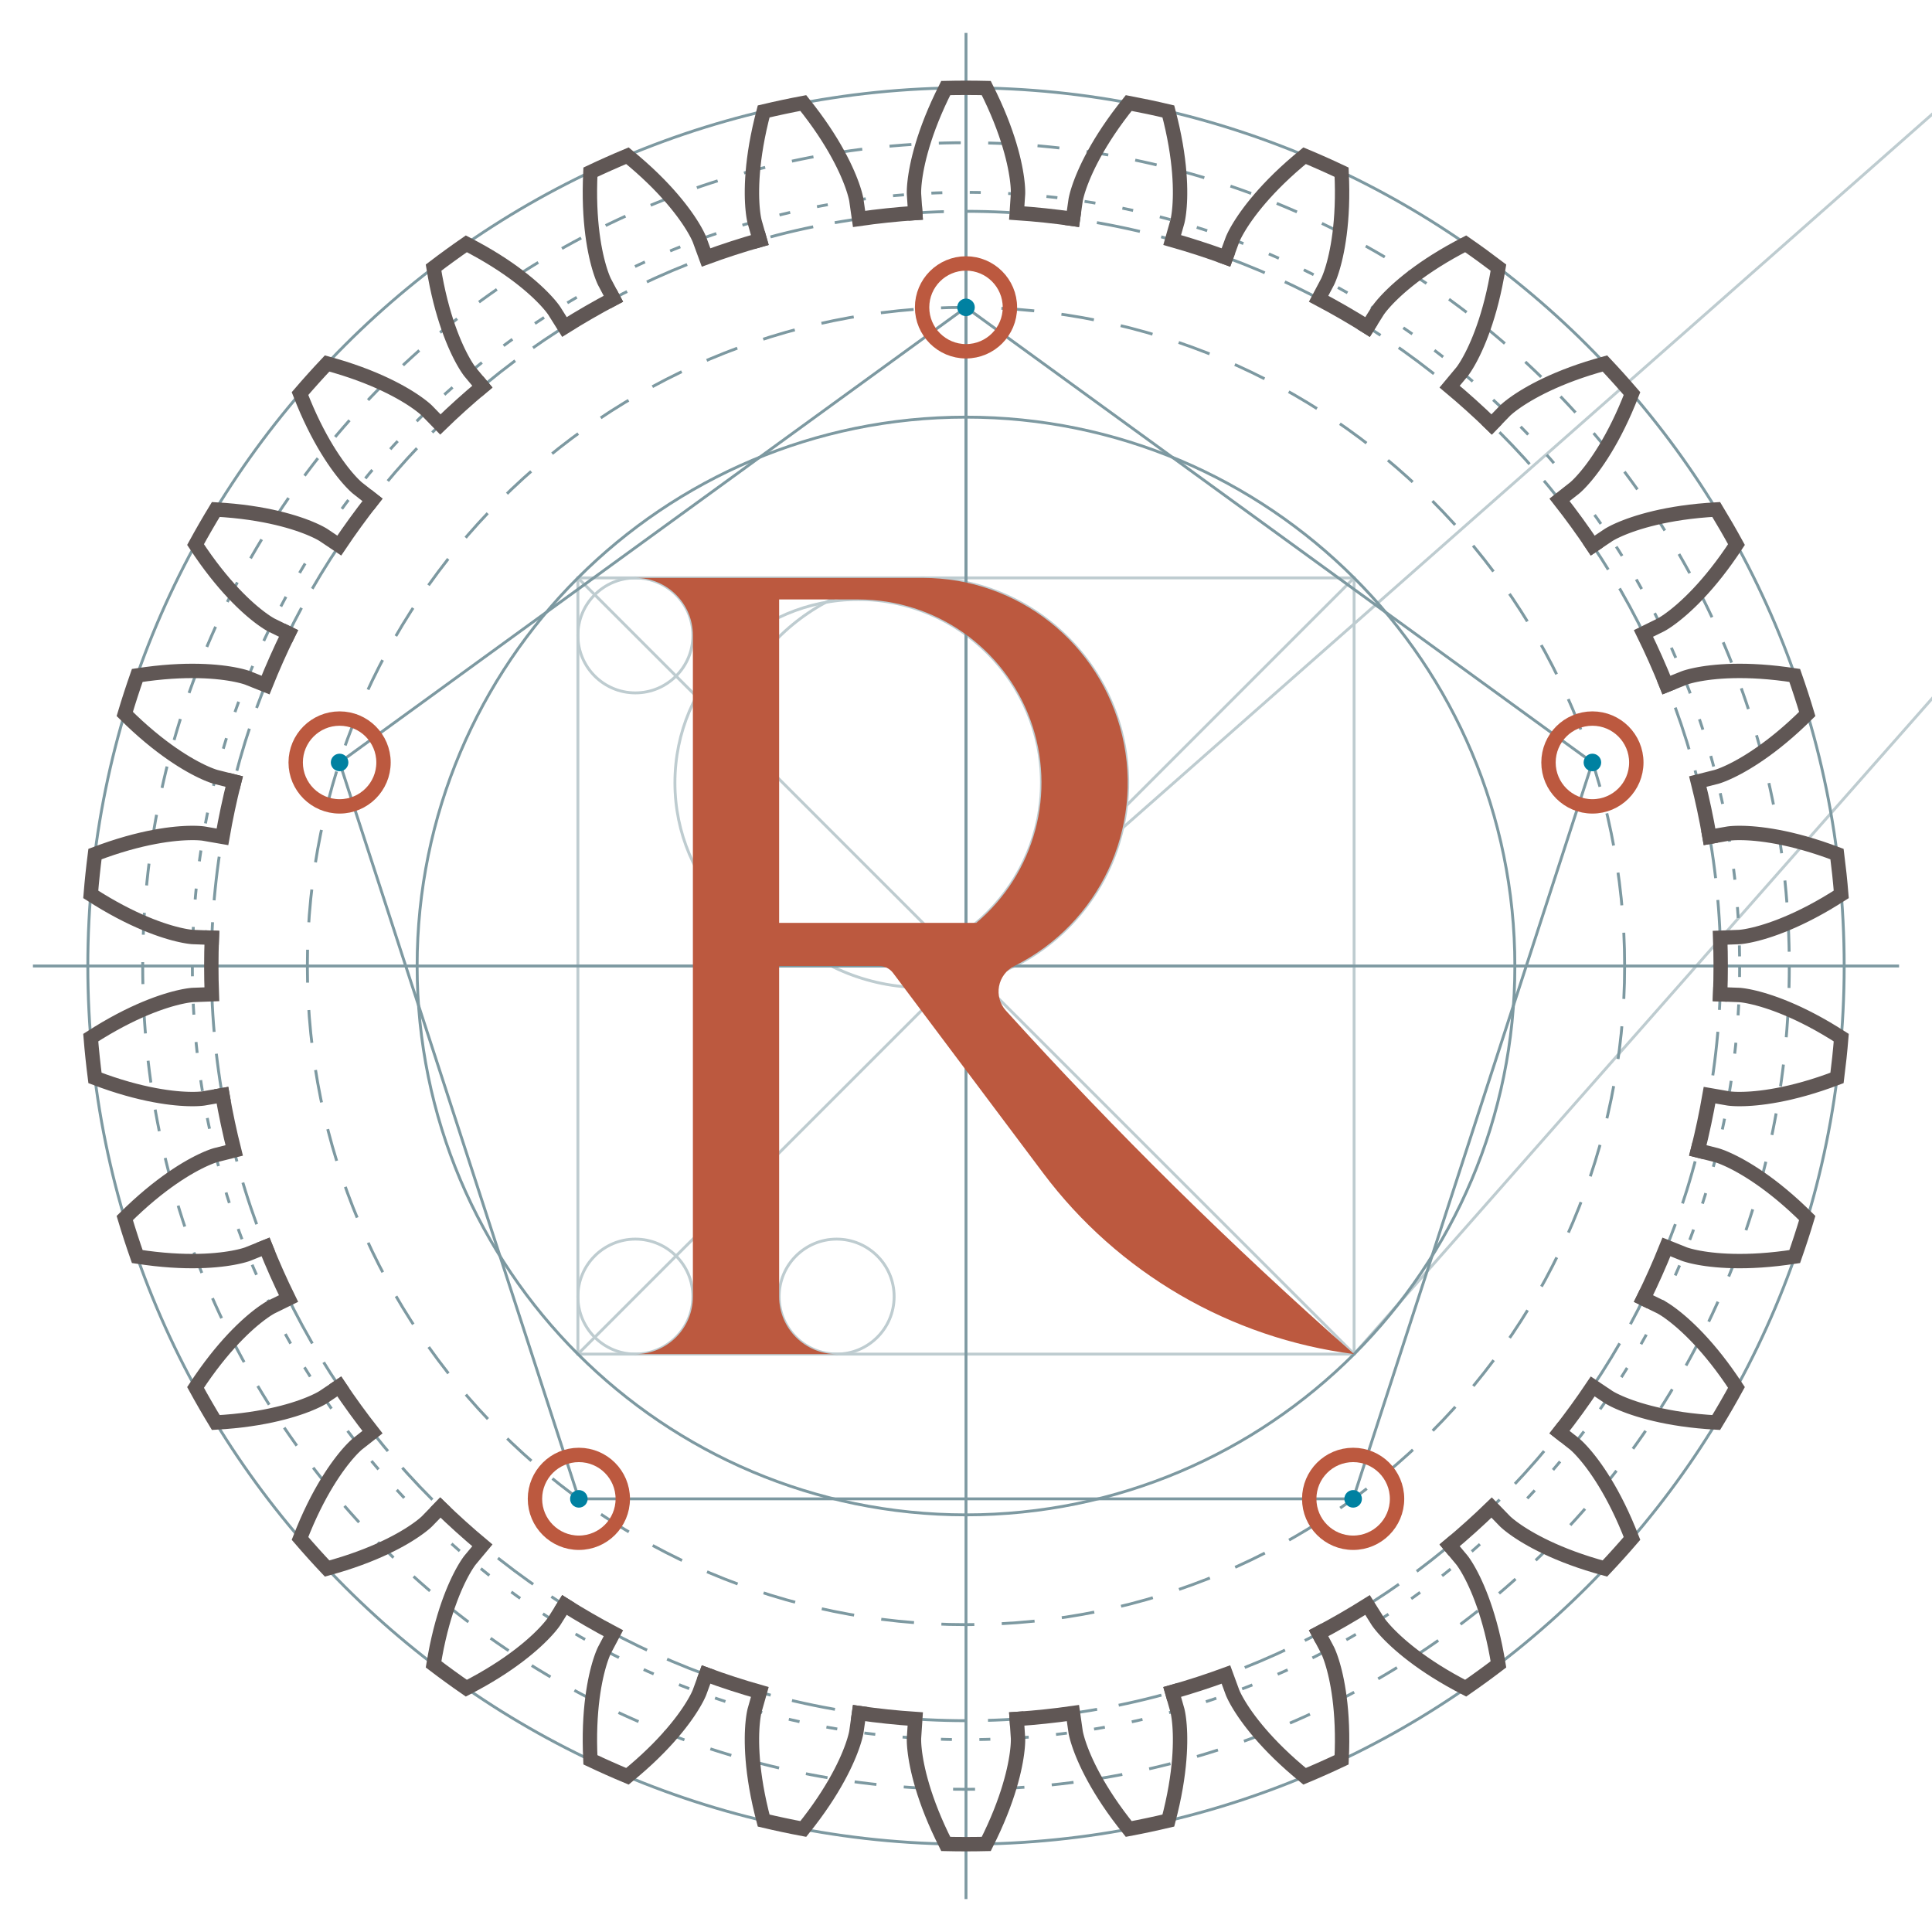
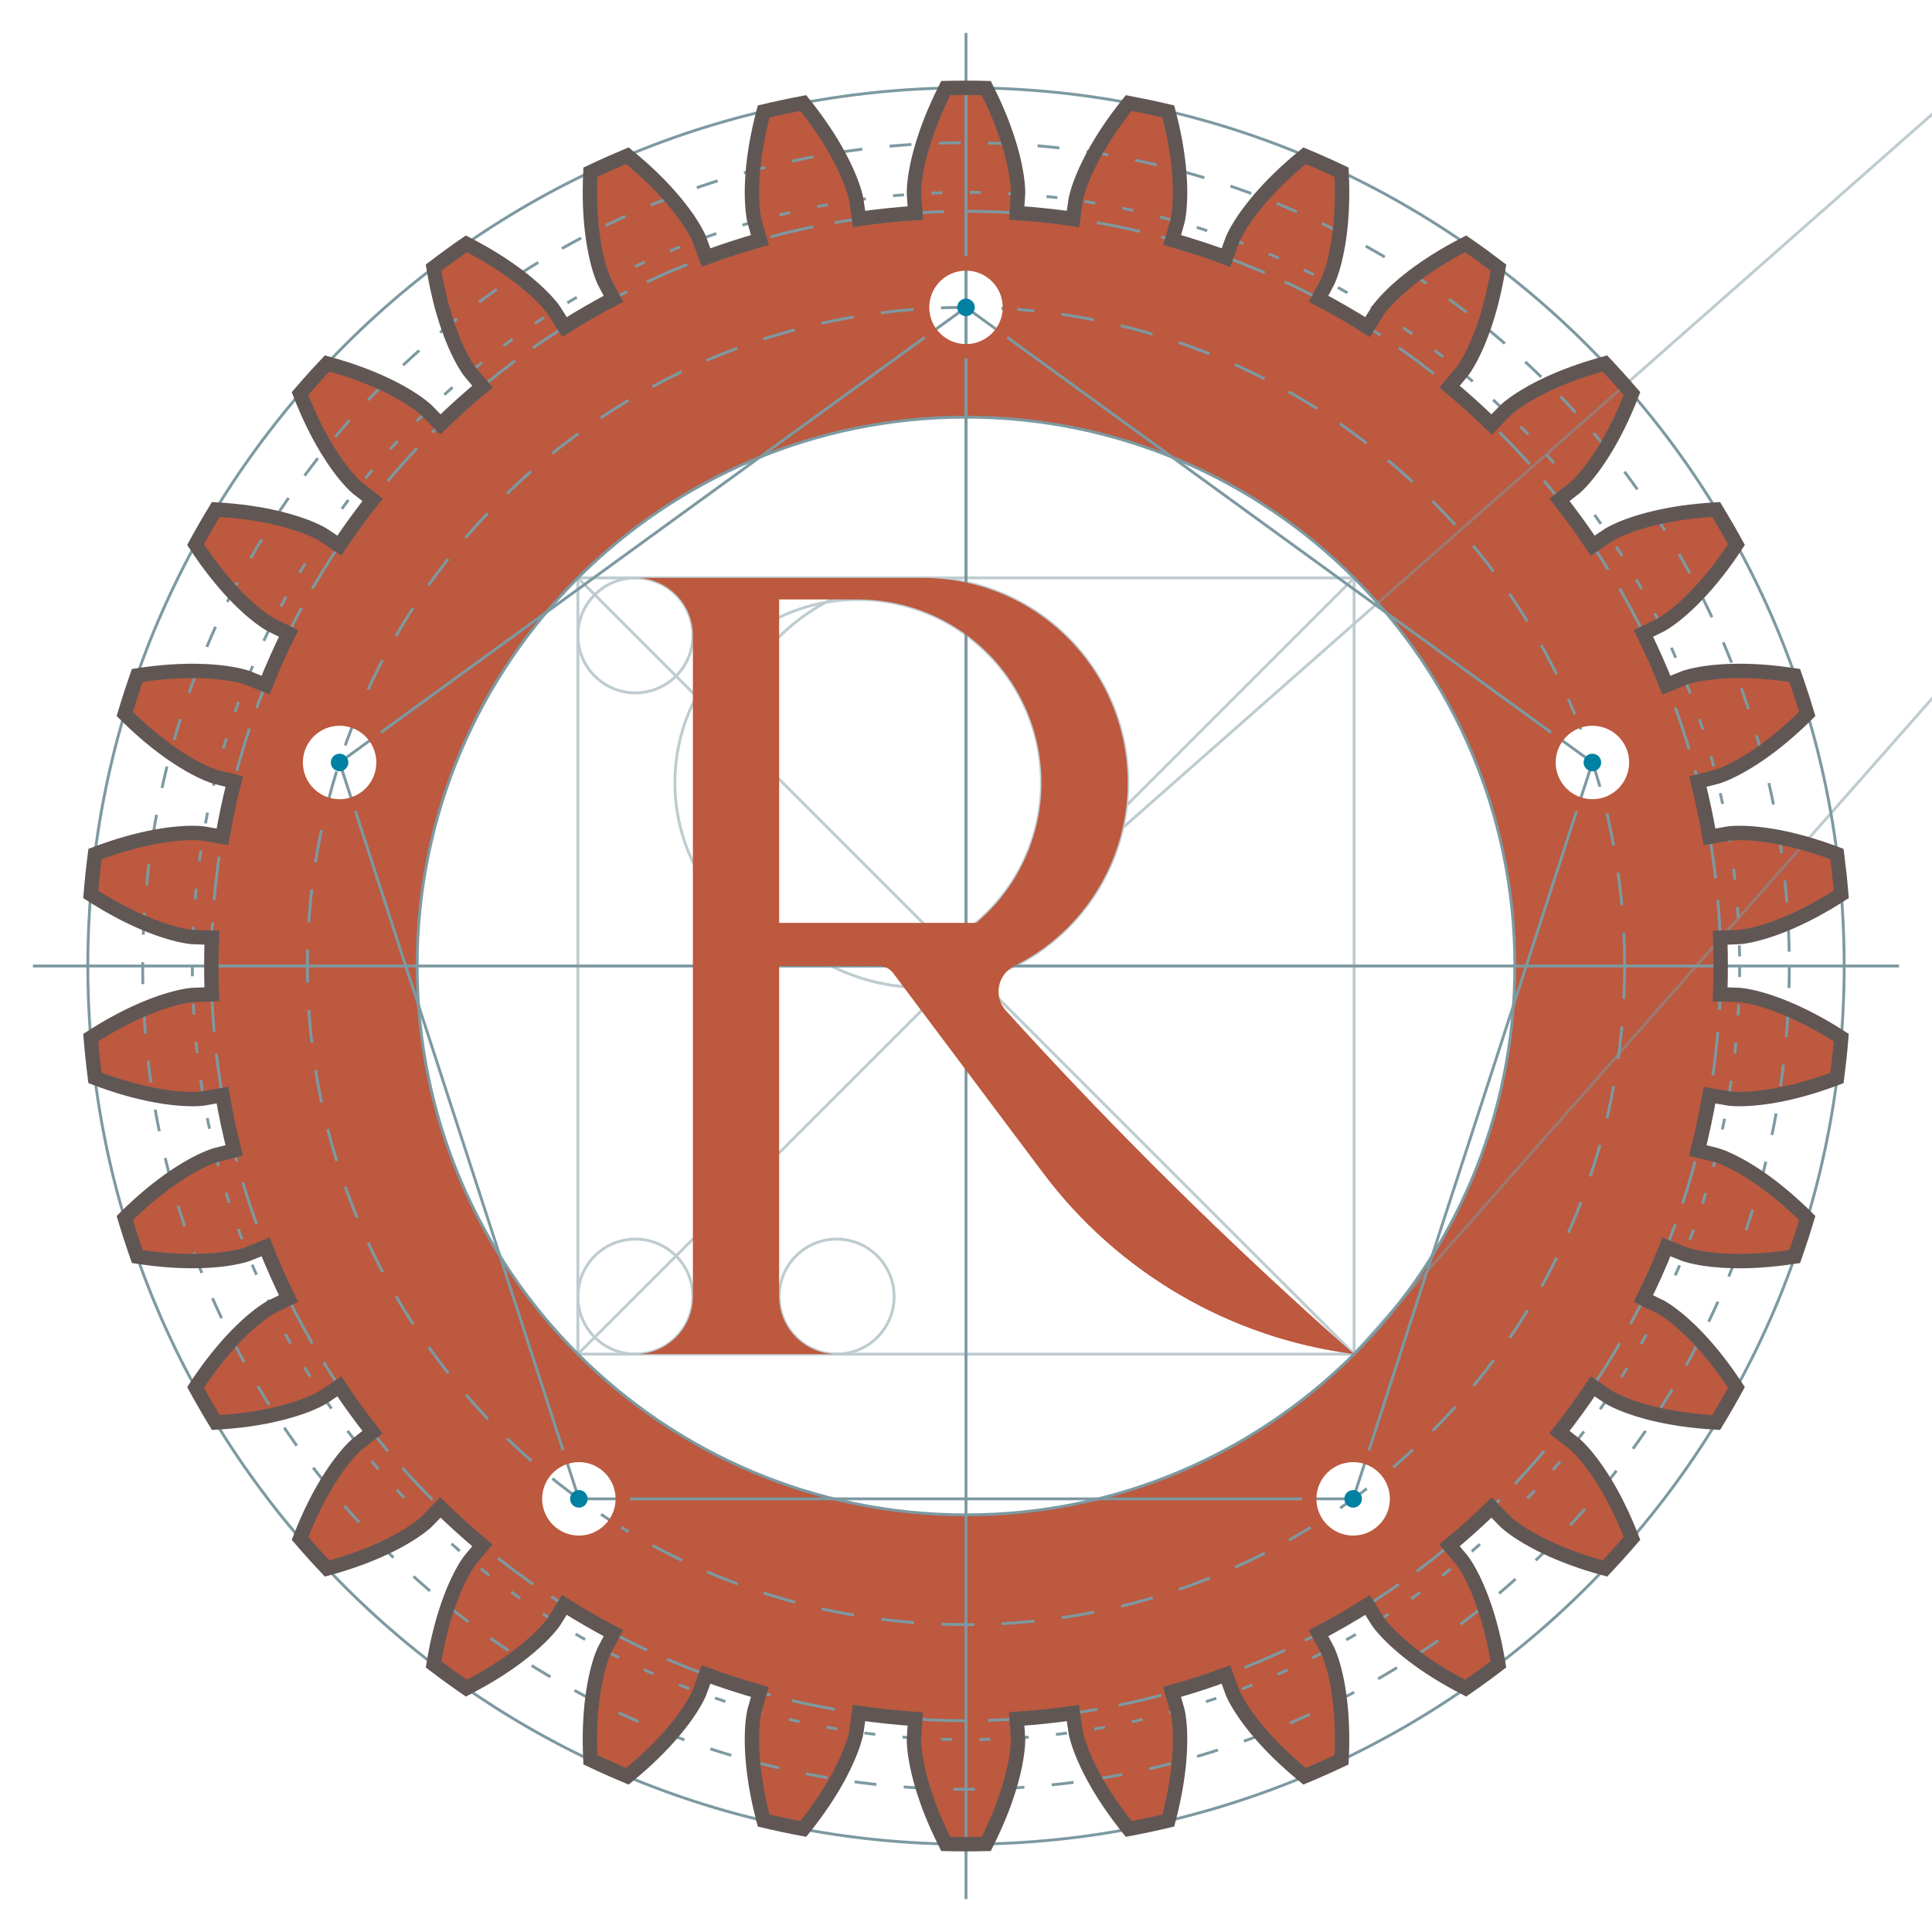
<svg xmlns="http://www.w3.org/2000/svg" width="1024" height="1024" viewBox="-176 -176 352 352" role="img" aria-labelledby="title desc">
-   <style>.primary{stroke:#605755}.accent{stroke:#bc593f}.accent-fill{fill:#bc593f}.signal{fill:#0081a1}.guide{stroke:#7d99a1}</style>
+   <style>.gear-fill{fill:#bc593f}.primary{stroke:#605755}.accent{stroke:#bc593f}.accent-fill{fill:#bc593f}.signal{fill:#0081a1}.guide{stroke:#7d99a1}</style>
  <defs>
    <path id="tooth" d="M -9.242,-137.189 L -9.474,-140.635 L -9.476,-140.67 L -9.479,-140.776 L -9.481,-140.953 L -9.478,-141.2 L -9.468,-141.517 L -9.446,-141.905 L -9.41,-142.362 L -9.356,-142.889 L -9.283,-143.485 L -9.185,-144.148 L -9.062,-144.879 L -8.908,-145.677 L -8.722,-146.539 L -8.5,-147.466 L -8.239,-148.456 L -7.937,-149.508 L -7.591,-150.62 L -7.197,-151.791 L -6.753,-153.019 L -6.256,-154.303 L -5.703,-155.641 L -5.093,-157.03 L -4.421,-158.47 L -3.687,-159.958 A 160 160 0 0 1 3.687,-159.958 L 4.421,-158.47 L 5.093,-157.03 L 5.703,-155.641 L 6.256,-154.303 L 6.753,-153.019 L 7.197,-151.791 L 7.591,-150.62 L 7.937,-149.508 L 8.239,-148.456 L 8.5,-147.466 L 8.722,-146.539 L 8.908,-145.677 L 9.062,-144.879 L 9.185,-144.148 L 9.283,-143.485 L 9.356,-142.889 L 9.41,-142.362 L 9.446,-141.905 L 9.468,-141.517 L 9.478,-141.2 L 9.481,-140.953 L 9.479,-140.776 L 9.476,-140.67 L 9.474,-140.635 L 9.242,-137.189 A 137.5 137.5 0 0 1 19.483,-136.113" />
  </defs>
+   <g class="gear-fill" stroke="none" fill-rule="evenodd">
+     <path d="M -9.242,-137.189 L -9.474,-140.635 L -9.476,-140.67 L -9.479,-140.776 L -9.481,-140.953 L -9.478,-141.2 L -9.468,-141.517 L -9.446,-141.905 L -9.41,-142.362 L -9.356,-142.889 L -9.283,-143.485 L -9.185,-144.148 L -9.062,-144.879 L -8.908,-145.677 L -8.722,-146.539 L -8.5,-147.466 L -8.239,-148.456 L -7.937,-149.508 L -7.591,-150.62 L -7.197,-151.791 L -6.753,-153.019 L -6.256,-154.303 L -5.703,-155.641 L -5.093,-157.03 L -4.421,-158.47 L -3.687,-159.958 A 160 160 0 0 1 3.687,-159.958 L 4.421,-158.47 L 5.093,-157.03 L 5.703,-155.641 L 6.256,-154.303 L 6.753,-153.019 L 7.197,-151.791 L 7.591,-150.62 L 7.937,-149.508 L 8.239,-148.456 L 8.5,-147.466 L 8.722,-146.539 L 8.908,-145.677 L 9.062,-144.879 L 9.185,-144.148 L 9.283,-143.485 L 9.356,-142.889 L 9.41,-142.362 L 9.446,-141.905 L 9.468,-141.517 L 9.478,-141.2 L 9.481,-140.953 L 9.479,-140.776 L 9.476,-140.67 L 9.474,-140.635 L 9.242,-137.189 A 137.5 137.5 0 0 1 19.483,-136.113 L 19.973,-139.532 L 19.978,-139.567 L 19.997,-139.671 L 20.032,-139.844 L 20.086,-140.085 L 20.162,-140.393 L 20.264,-140.768 L 20.395,-141.208 L 20.556,-141.712 L 20.752,-142.279 L 20.985,-142.908 L 21.259,-143.597 L 21.574,-144.345 L 21.936,-145.15 L 22.346,-146.011 L 22.807,-146.925 L 23.321,-147.891 L 23.891,-148.907 L 24.52,-149.97 L 25.209,-151.079 L 25.962,-152.232 L 26.781,-153.425 L 27.667,-154.658 L 28.623,-155.926 L 29.651,-157.229 A 160 160 0 0 1 36.863,-155.696 L 37.273,-154.088 L 37.63,-152.54 L 37.938,-151.054 L 38.2,-149.63 L 38.42,-148.271 L 38.598,-146.978 L 38.74,-145.75 L 38.848,-144.59 L 38.925,-143.499 L 38.974,-142.476 L 38.998,-141.524 L 39.001,-140.641 L 38.986,-139.829 L 38.955,-139.089 L 38.912,-138.419 L 38.86,-137.821 L 38.803,-137.295 L 38.743,-136.84 L 38.684,-136.456 L 38.628,-136.144 L 38.58,-135.901 L 38.541,-135.729 L 38.516,-135.626 L 38.507,-135.592 L 37.563,-132.27 A 137.5 137.5 0 0 1 47.357,-129.087 L 48.547,-132.33 L 48.559,-132.363 L 48.599,-132.461 L 48.669,-132.623 L 48.772,-132.848 L 48.911,-133.133 L 49.089,-133.479 L 49.308,-133.882 L 49.571,-134.341 L 49.88,-134.856 L 50.239,-135.422 L 50.65,-136.039 L 51.114,-136.705 L 51.635,-137.418 L 52.215,-138.174 L 52.856,-138.972 L 53.559,-139.81 L 54.328,-140.685 L 55.164,-141.595 L 56.07,-142.536 L 57.046,-143.507 L 58.095,-144.505 L 59.218,-145.526 L 60.416,-146.568 L 61.693,-147.628 A 160 160 0 0 1 68.429,-144.629 L 68.495,-142.971 L 68.522,-141.383 L 68.515,-139.865 L 68.476,-138.418 L 68.407,-137.043 L 68.313,-135.741 L 68.197,-134.511 L 68.061,-133.354 L 67.909,-132.27 L 67.745,-131.26 L 67.571,-130.323 L 67.39,-129.459 L 67.206,-128.668 L 67.022,-127.95 L 66.841,-127.304 L 66.666,-126.73 L 66.5,-126.227 L 66.347,-125.795 L 66.209,-125.432 L 66.09,-125.137 L 65.992,-124.91 L 65.919,-124.75 L 65.872,-124.655 L 65.856,-124.623 L 64.243,-121.569 A 137.5 137.5 0 0 1 73.161,-116.421 L 74.999,-119.345 L 75.018,-119.375 L 75.077,-119.462 L 75.18,-119.606 L 75.327,-119.804 L 75.522,-120.055 L 75.768,-120.356 L 76.066,-120.705 L 76.419,-121.099 L 76.828,-121.538 L 77.297,-122.018 L 77.827,-122.536 L 78.42,-123.091 L 79.077,-123.679 L 79.802,-124.299 L 80.595,-124.946 L 81.457,-125.62 L 82.391,-126.316 L 83.398,-127.031 L 84.479,-127.764 L 85.636,-128.511 L 86.869,-129.268 L 88.18,-130.034 L 89.569,-130.804 L 91.038,-131.575 A 160 160 0 0 1 97.003,-127.241 L 96.723,-125.606 L 96.42,-124.047 L 96.097,-122.564 L 95.758,-121.157 L 95.405,-119.826 L 95.043,-118.571 L 94.673,-117.392 L 94.3,-116.289 L 93.926,-115.26 L 93.555,-114.306 L 93.19,-113.426 L 92.833,-112.619 L 92.489,-111.884 L 92.159,-111.219 L 91.848,-110.625 L 91.558,-110.1 L 91.291,-109.643 L 91.051,-109.251 L 90.841,-108.925 L 90.663,-108.662 L 90.52,-108.46 L 90.415,-108.319 L 90.35,-108.235 L 90.328,-108.208 L 88.115,-105.556 A 137.5 137.5 0 0 1 95.767,-98.665 L 98.173,-101.144 L 98.198,-101.169 L 98.274,-101.242 L 98.404,-101.362 L 98.59,-101.525 L 98.833,-101.729 L 99.136,-101.973 L 99.5,-102.252 L 99.927,-102.565 L 100.419,-102.908 L 100.977,-103.28 L 101.603,-103.677 L 102.298,-104.097 L 103.064,-104.535 L 103.901,-104.991 L 104.811,-105.459 L 105.795,-105.939 L 106.853,-106.425 L 107.987,-106.916 L 109.197,-107.408 L 110.484,-107.898 L 111.847,-108.382 L 113.289,-108.858 L 114.808,-109.323 L 116.405,-109.772 A 160 160 0 0 1 121.338,-104.293 L 120.725,-102.751 L 120.104,-101.289 L 119.48,-99.906 L 118.855,-98.6 L 118.234,-97.372 L 117.618,-96.22 L 117.011,-95.143 L 116.417,-94.142 L 115.837,-93.213 L 115.276,-92.357 L 114.736,-91.572 L 114.219,-90.857 L 113.73,-90.209 L 113.269,-89.628 L 112.841,-89.112 L 112.448,-88.658 L 112.092,-88.266 L 111.776,-87.933 L 111.503,-87.658 L 111.274,-87.437 L 111.092,-87.27 L 110.96,-87.153 L 110.879,-87.085 L 110.852,-87.063 L 108.135,-84.929 A 137.5 137.5 0 0 1 114.188,-76.598 L 117.057,-78.522 L 117.086,-78.542 L 117.176,-78.597 L 117.328,-78.687 L 117.543,-78.808 L 117.824,-78.958 L 118.17,-79.133 L 118.585,-79.33 L 119.068,-79.548 L 119.62,-79.781 L 120.243,-80.029 L 120.938,-80.287 L 121.706,-80.553 L 122.546,-80.823 L 123.459,-81.094 L 124.447,-81.363 L 125.509,-81.628 L 126.645,-81.884 L 127.856,-82.128 L 129.142,-82.357 L 130.502,-82.569 L 131.937,-82.76 L 133.446,-82.926 L 135.028,-83.064 L 136.684,-83.172 A 160 160 0 0 1 140.371,-76.786 L 139.45,-75.406 L 138.539,-74.105 L 137.64,-72.881 L 136.758,-71.734 L 135.895,-70.662 L 135.053,-69.663 L 134.236,-68.736 L 133.446,-67.88 L 132.686,-67.093 L 131.959,-66.372 L 131.267,-65.716 L 130.614,-65.124 L 130,-64.592 L 129.429,-64.119 L 128.903,-63.703 L 128.424,-63.342 L 127.994,-63.032 L 127.616,-62.772 L 127.291,-62.56 L 127.022,-62.391 L 126.809,-62.265 L 126.655,-62.179 L 126.562,-62.129 L 126.531,-62.113 L 123.43,-60.591 A 137.5 137.5 0 0 1 127.619,-51.183 L 130.824,-52.469 L 130.857,-52.482 L 130.957,-52.518 L 131.124,-52.574 L 131.36,-52.648 L 131.665,-52.735 L 132.041,-52.834 L 132.487,-52.942 L 133.004,-53.054 L 133.594,-53.168 L 134.255,-53.28 L 134.988,-53.388 L 135.794,-53.489 L 136.672,-53.578 L 137.622,-53.653 L 138.644,-53.711 L 139.738,-53.749 L 140.902,-53.763 L 142.138,-53.75 L 143.443,-53.708 L 144.818,-53.632 L 146.261,-53.52 L 147.771,-53.369 L 149.348,-53.175 L 150.989,-52.936 A 160 160 0 0 1 153.268,-45.923 L 152.08,-44.765 L 150.918,-43.682 L 149.786,-42.671 L 148.684,-41.733 L 147.617,-40.863 L 146.586,-40.062 L 145.594,-39.325 L 144.643,-38.652 L 143.736,-38.039 L 142.875,-37.486 L 142.062,-36.988 L 141.299,-36.544 L 140.589,-36.152 L 139.932,-35.808 L 139.331,-35.511 L 138.787,-35.257 L 138.303,-35.043 L 137.879,-34.868 L 137.517,-34.727 L 137.218,-34.619 L 136.984,-34.54 L 136.815,-34.487 L 136.714,-34.457 L 136.68,-34.448 L 133.33,-33.604 A 137.5 137.5 0 0 1 135.471,-23.531 L 138.874,-24.122 L 138.909,-24.128 L 139.014,-24.142 L 139.19,-24.163 L 139.436,-24.186 L 139.752,-24.208 L 140.14,-24.227 L 140.599,-24.239 L 141.128,-24.241 L 141.728,-24.23 L 142.399,-24.203 L 143.138,-24.156 L 143.947,-24.087 L 144.825,-23.992 L 145.77,-23.868 L 146.781,-23.712 L 147.859,-23.521 L 149.001,-23.293 L 150.207,-23.024 L 151.475,-22.71 L 152.804,-22.351 L 154.192,-21.941 L 155.638,-21.479 L 157.14,-20.962 L 158.696,-20.387 A 160 160 0 0 1 159.467,-13.054 L 158.064,-12.167 L 156.702,-11.349 L 155.384,-10.597 L 154.112,-9.908 L 152.887,-9.279 L 151.712,-8.709 L 150.588,-8.195 L 149.518,-7.734 L 148.504,-7.324 L 147.547,-6.961 L 146.648,-6.644 L 145.81,-6.368 L 145.033,-6.132 L 144.319,-5.932 L 143.669,-5.766 L 143.085,-5.631 L 142.566,-5.523 L 142.115,-5.439 L 141.732,-5.377 L 141.417,-5.333 L 141.172,-5.304 L 140.996,-5.288 L 140.89,-5.28 L 140.855,-5.278 L 137.404,-5.149 A 137.5 137.5 0 0 1 137.404,5.149 L 140.855,5.278 L 140.89,5.28 L 140.996,5.288 L 141.172,5.304 L 141.417,5.333 L 141.732,5.377 L 142.115,5.439 L 142.566,5.523 L 143.085,5.631 L 143.669,5.766 L 144.319,5.932 L 145.033,6.132 L 145.81,6.368 L 146.648,6.644 L 147.547,6.961 L 148.504,7.324 L 149.518,7.734 L 150.588,8.195 L 151.712,8.709 L 152.887,9.279 L 154.112,9.908 L 155.384,10.597 L 156.702,11.349 L 158.064,12.167 L 159.467,13.054 A 160 160 0 0 1 158.696,20.387 L 157.14,20.962 L 155.638,21.479 L 154.192,21.941 L 152.804,22.351 L 151.475,22.71 L 150.207,23.024 L 149.001,23.293 L 147.859,23.521 L 146.781,23.712 L 145.77,23.868 L 144.825,23.992 L 143.947,24.087 L 143.138,24.156 L 142.399,24.203 L 141.728,24.23 L 141.128,24.241 L 140.599,24.239 L 140.14,24.227 L 139.752,24.208 L 139.436,24.186 L 139.19,24.163 L 139.014,24.142 L 138.909,24.128 L 138.874,24.122 L 135.471,23.531 A 137.5 137.5 0 0 1 133.33,33.604 L 136.68,34.448 L 136.714,34.457 L 136.815,34.487 L 136.984,34.54 L 137.218,34.619 L 137.517,34.727 L 137.879,34.868 L 138.303,35.043 L 138.787,35.257 L 139.331,35.511 L 139.932,35.808 L 140.589,36.152 L 141.299,36.544 L 142.062,36.988 L 142.875,37.486 L 143.736,38.039 L 144.643,38.652 L 145.594,39.325 L 146.586,40.062 L 147.617,40.863 L 148.684,41.733 L 149.786,42.671 L 150.918,43.682 L 152.08,44.765 L 153.268,45.923 A 160 160 0 0 1 150.989,52.936 L 149.348,53.175 L 147.771,53.369 L 146.261,53.52 L 144.818,53.632 L 143.443,53.708 L 142.138,53.75 L 140.902,53.763 L 139.738,53.749 L 138.644,53.711 L 137.622,53.653 L 136.672,53.578 L 135.794,53.489 L 134.988,53.388 L 134.255,53.28 L 133.594,53.168 L 133.004,53.054 L 132.487,52.942 L 132.041,52.834 L 131.665,52.735 L 131.36,52.648 L 131.124,52.574 L 130.957,52.518 L 130.857,52.482 L 130.824,52.469 L 127.619,51.183 A 137.5 137.5 0 0 1 123.43,60.591 L 126.531,62.113 L 126.562,62.129 L 126.655,62.179 L 126.809,62.265 L 127.022,62.391 L 127.291,62.56 L 127.616,62.772 L 127.994,63.032 L 128.424,63.342 L 128.903,63.703 L 129.429,64.119 L 130,64.592 L 130.614,65.124 L 131.267,65.716 L 131.959,66.372 L 132.686,67.093 L 133.446,67.88 L 134.236,68.736 L 135.053,69.663 L 135.895,70.662 L 136.758,71.734 L 137.64,72.881 L 138.539,74.105 L 139.45,75.406 L 140.371,76.786 A 160 160 0 0 1 136.684,83.172 L 135.028,83.064 L 133.446,82.926 L 131.937,82.76 L 130.502,82.569 L 129.142,82.357 L 127.856,82.128 L 126.645,81.884 L 125.509,81.628 L 124.447,81.363 L 123.459,81.094 L 122.546,80.823 L 121.706,80.553 L 120.938,80.287 L 120.243,80.029 L 119.62,79.781 L 119.068,79.548 L 118.585,79.33 L 118.17,79.133 L 117.824,78.958 L 117.543,78.808 L 117.328,78.687 L 117.176,78.597 L 117.086,78.542 L 117.057,78.522 L 114.188,76.598 A 137.5 137.5 0 0 1 108.135,84.929 L 110.852,87.063 L 110.879,87.085 L 110.96,87.153 L 111.092,87.27 L 111.274,87.437 L 111.503,87.658 L 111.776,87.933 L 112.092,88.266 L 112.448,88.658 L 112.841,89.112 L 113.269,89.628 L 113.73,90.209 L 114.219,90.857 L 114.736,91.572 L 115.276,92.357 L 115.837,93.213 L 116.417,94.142 L 117.011,95.143 L 117.618,96.22 L 118.234,97.372 L 118.855,98.6 L 119.48,99.906 L 120.104,101.289 L 120.725,102.751 L 121.338,104.293 A 160 160 0 0 1 116.405,109.772 L 114.808,109.323 L 113.289,108.858 L 111.847,108.382 L 110.484,107.898 L 109.197,107.408 L 107.987,106.916 L 106.853,106.425 L 105.795,105.939 L 104.811,105.459 L 103.901,104.991 L 103.064,104.535 L 102.298,104.097 L 101.603,103.677 L 100.977,103.28 L 100.419,102.908 L 99.927,102.565 L 99.5,102.252 L 99.136,101.973 L 98.833,101.729 L 98.59,101.525 L 98.404,101.362 L 98.274,101.242 L 98.198,101.169 L 98.173,101.144 L 95.767,98.665 A 137.5 137.5 0 0 1 88.115,105.556 L 90.328,108.208 L 90.35,108.235 L 90.415,108.319 L 90.52,108.46 L 90.663,108.662 L 90.841,108.925 L 91.051,109.251 L 91.291,109.643 L 91.558,110.1 L 91.848,110.625 L 92.159,111.219 L 92.489,111.884 L 92.833,112.619 L 93.19,113.426 L 93.555,114.306 L 93.926,115.26 L 94.3,116.289 L 94.673,117.392 L 95.043,118.571 L 95.405,119.826 L 95.758,121.157 L 96.097,122.564 L 96.42,124.047 L 96.723,125.606 L 97.003,127.241 A 160 160 0 0 1 91.038,131.575 L 89.569,130.804 L 88.18,130.034 L 86.869,129.268 L 85.636,128.511 L 84.479,127.764 L 83.398,127.031 L 82.391,126.316 L 81.457,125.62 L 80.595,124.946 L 79.802,124.299 L 79.077,123.679 L 78.42,123.091 L 77.827,122.536 L 77.297,122.018 L 76.828,121.538 L 76.419,121.099 L 76.066,120.705 L 75.768,120.356 L 75.522,120.055 L 75.327,119.804 L 75.18,119.606 L 75.077,119.462 L 75.018,119.375 L 74.999,119.345 L 73.161,116.421 A 137.5 137.5 0 0 1 64.243,121.569 L 65.856,124.623 L 65.872,124.655 L 65.919,124.75 L 65.992,124.91 L 66.09,125.137 L 66.209,125.432 L 66.347,125.795 L 66.5,126.227 L 66.666,126.73 L 66.841,127.304 L 67.022,127.95 L 67.206,128.668 L 67.39,129.459 L 67.571,130.323 L 67.745,131.26 L 67.909,132.27 L 68.061,133.354 L 68.197,134.511 L 68.313,135.741 L 68.407,137.043 L 68.476,138.418 L 68.515,139.865 L 68.522,141.383 L 68.495,142.971 L 68.429,144.629 A 160 160 0 0 1 61.693,147.628 L 60.416,146.568 L 59.218,145.526 L 58.095,144.505 L 57.046,143.507 L 56.07,142.536 L 55.164,141.595 L 54.328,140.685 L 53.559,139.81 L 52.856,138.972 L 52.215,138.174 L 51.635,137.418 L 51.114,136.705 L 50.65,136.039 L 50.239,135.422 L 49.88,134.856 L 49.571,134.341 L 49.308,133.882 L 49.089,133.479 L 48.911,133.133 L 48.772,132.848 L 48.669,132.623 L 48.599,132.461 L 48.559,132.363 L 48.547,132.33 L 47.357,129.087 A 137.5 137.5 0 0 1 37.563,132.27 L 38.507,135.592 L 38.516,135.626 L 38.541,135.729 L 38.58,135.901 L 38.628,136.144 L 38.684,136.456 L 38.743,136.84 L 38.803,137.295 L 38.86,137.821 L 38.912,138.419 L 38.955,139.089 L 38.986,139.829 L 39.001,140.641 L 38.998,141.524 L 38.974,142.476 L 38.925,143.499 L 38.848,144.59 L 38.74,145.75 L 38.598,146.978 L 38.42,148.271 L 38.2,149.63 L 37.938,151.054 L 37.63,152.54 L 37.273,154.088 L 36.863,155.696 A 160 160 0 0 1 29.651,157.229 L 28.623,155.926 L 27.667,154.658 L 26.781,153.425 L 25.962,152.232 L 25.209,151.079 L 24.52,149.97 L 23.891,148.907 L 23.321,147.891 L 22.807,146.925 L 22.346,146.011 L 21.936,145.15 L 21.574,144.345 L 21.259,143.597 L 20.985,142.908 L 20.752,142.279 L 20.556,141.712 L 20.395,141.208 L 20.264,140.768 L 20.162,140.393 L 20.086,140.085 L 20.032,139.844 L 19.997,139.671 L 19.978,139.567 L 19.973,139.532 L 19.483,136.113 A 137.5 137.5 0 0 1 9.242,137.189 L 9.474,140.635 L 9.476,140.67 L 9.479,140.776 L 9.481,140.953 L 9.478,141.2 L 9.468,141.517 L 9.446,141.905 L 9.41,142.362 L 9.356,142.889 L 9.283,143.485 L 9.185,144.148 L 9.062,144.879 L 8.908,145.677 L 8.722,146.539 L 8.5,147.466 L 8.239,148.456 L 7.937,149.508 L 7.591,150.62 L 7.197,151.791 L 6.753,153.019 L 6.256,154.303 L 5.703,155.641 L 5.093,157.03 L 4.421,158.47 L 3.687,159.958 A 160 160 0 0 1 -3.687,159.958 L -4.421,158.47 L -5.093,157.03 L -5.703,155.641 L -6.256,154.303 L -6.753,153.019 L -7.197,151.791 L -7.591,150.62 L -7.937,149.508 L -8.239,148.456 L -8.5,147.466 L -8.722,146.539 L -8.908,145.677 L -9.062,144.879 L -9.185,144.148 L -9.283,143.485 L -9.356,142.889 L -9.41,142.362 L -9.446,141.905 L -9.468,141.517 L -9.478,141.2 L -9.481,140.953 L -9.479,140.776 L -9.476,140.67 L -9.474,140.635 L -9.242,137.189 A 137.5 137.5 0 0 1 -19.483,136.113 L -19.973,139.532 L -19.978,139.567 L -19.997,139.671 L -20.032,139.844 L -20.086,140.085 L -20.162,140.393 L -20.264,140.768 L -20.395,141.208 L -20.556,141.712 L -20.752,142.279 L -20.985,142.908 L -21.259,143.597 L -21.574,144.345 L -21.936,145.15 L -22.346,146.011 L -22.807,146.925 L -23.321,147.891 L -23.891,148.907 L -24.52,149.97 L -25.209,151.079 L -25.962,152.232 L -26.781,153.425 L -27.667,154.658 L -28.623,155.926 L -29.651,157.229 A 160 160 0 0 1 -36.863,155.696 L -37.273,154.088 L -37.63,152.54 L -37.938,151.054 L -38.2,149.63 L -38.42,148.271 L -38.598,146.978 L -38.74,145.75 L -38.848,144.59 L -38.925,143.499 L -38.974,142.476 L -38.998,141.524 L -39.001,140.641 L -38.986,139.829 L -38.955,139.089 L -38.912,138.419 L -38.86,137.821 L -38.803,137.295 L -38.743,136.84 L -38.684,136.456 L -38.628,136.144 L -38.58,135.901 L -38.541,135.729 L -38.516,135.626 L -38.507,135.592 L -37.563,132.27 A 137.5 137.5 0 0 1 -47.357,129.087 L -48.547,132.33 L -48.559,132.363 L -48.599,132.461 L -48.669,132.623 L -48.772,132.848 L -48.911,133.133 L -49.089,133.479 L -49.308,133.882 L -49.571,134.341 L -49.88,134.856 L -50.239,135.422 L -50.65,136.039 L -51.114,136.705 L -51.635,137.418 L -52.215,138.174 L -52.856,138.972 L -53.559,139.81 L -54.328,140.685 L -55.164,141.595 L -56.07,142.536 L -57.046,143.507 L -58.095,144.505 L -59.218,145.526 L -60.416,146.568 L -61.693,147.628 A 160 160 0 0 1 -68.429,144.629 L -68.495,142.971 L -68.522,141.383 L -68.515,139.865 L -68.476,138.418 L -68.407,137.043 L -68.313,135.741 L -68.197,134.511 L -68.061,133.354 L -67.909,132.27 L -67.745,131.26 L -67.571,130.323 L -67.39,129.459 L -67.206,128.668 L -67.022,127.95 L -66.841,127.304 L -66.666,126.73 L -66.5,126.227 L -66.347,125.795 L -66.209,125.432 L -66.09,125.137 L -65.992,124.91 L -65.919,124.75 L -65.872,124.655 L -65.856,124.623 L -64.243,121.569 A 137.5 137.5 0 0 1 -73.161,116.421 L -74.999,119.345 L -75.018,119.375 L -75.077,119.462 L -75.18,119.606 L -75.327,119.804 L -75.522,120.055 L -75.768,120.356 L -76.066,120.705 L -76.419,121.099 L -76.828,121.538 L -77.297,122.018 L -77.827,122.536 L -78.42,123.091 L -79.077,123.679 L -79.802,124.299 L -80.595,124.946 L -81.457,125.62 L -82.391,126.316 L -83.398,127.031 L -84.479,127.764 L -85.636,128.511 L -86.869,129.268 L -88.18,130.034 L -89.569,130.804 L -91.038,131.575 A 160 160 0 0 1 -97.003,127.241 L -96.723,125.606 L -96.42,124.047 L -96.097,122.564 L -95.758,121.157 L -95.405,119.826 L -95.043,118.571 L -94.673,117.392 L -94.3,116.289 L -93.926,115.26 L -93.555,114.306 L -93.19,113.426 L -92.833,112.619 L -92.489,111.884 L -92.159,111.219 L -91.848,110.625 L -91.558,110.1 L -91.291,109.643 L -91.051,109.251 L -90.841,108.925 L -90.663,108.662 L -90.52,108.46 L -90.415,108.319 L -90.35,108.235 L -90.328,108.208 L -88.115,105.556 A 137.5 137.5 0 0 1 -95.767,98.665 L -98.173,101.144 L -98.198,101.169 L -98.274,101.242 L -98.404,101.362 L -98.59,101.525 L -98.833,101.729 L -99.136,101.973 L -99.5,102.252 L -99.927,102.565 L -100.419,102.908 L -100.977,103.28 L -101.603,103.677 L -102.298,104.097 L -103.064,104.535 L -103.901,104.991 L -104.811,105.459 L -105.795,105.939 L -106.853,106.425 L -107.987,106.916 L -109.197,107.408 L -110.484,107.898 L -111.847,108.382 L -113.289,108.858 L -114.808,109.323 L -116.405,109.772 A 160 160 0 0 1 -121.338,104.293 L -120.725,102.751 L -120.104,101.289 L -119.48,99.906 L -118.855,98.6 L -118.234,97.372 L -117.618,96.22 L -117.011,95.143 L -116.417,94.142 L -115.837,93.213 L -115.276,92.357 L -114.736,91.572 L -114.219,90.857 L -113.73,90.209 L -113.269,89.628 L -112.841,89.112 L -112.448,88.658 L -112.092,88.266 L -111.776,87.933 L -111.503,87.658 L -111.274,87.437 L -111.092,87.27 L -110.96,87.153 L -110.879,87.085 L -110.852,87.063 L -108.135,84.929 A 137.5 137.5 0 0 1 -114.188,76.598 L -117.057,78.522 L -117.086,78.542 L -117.176,78.597 L -117.328,78.687 L -117.543,78.808 L -117.824,78.958 L -118.17,79.133 L -118.585,79.33 L -119.068,79.548 L -119.62,79.781 L -120.243,80.029 L -120.938,80.287 L -121.706,80.553 L -122.546,80.823 L -123.459,81.094 L -124.447,81.363 L -125.509,81.628 L -126.645,81.884 L -127.856,82.128 L -129.142,82.357 L -130.502,82.569 L -131.937,82.76 L -133.446,82.926 L -135.028,83.064 L -136.684,83.172 A 160 160 0 0 1 -140.371,76.786 L -139.45,75.406 L -138.539,74.105 L -137.64,72.881 L -136.758,71.734 L -135.895,70.662 L -135.053,69.663 L -134.236,68.736 L -133.446,67.88 L -132.686,67.093 L -131.959,66.372 L -131.267,65.716 L -130.614,65.124 L -130,64.592 L -129.429,64.119 L -128.903,63.703 L -128.424,63.342 L -127.994,63.032 L -127.616,62.772 L -127.291,62.56 L -127.022,62.391 L -126.809,62.265 L -126.655,62.179 L -126.562,62.129 L -126.531,62.113 L -123.43,60.591 A 137.5 137.5 0 0 1 -127.619,51.183 L -130.824,52.469 L -130.857,52.482 L -130.957,52.518 L -131.124,52.574 L -131.36,52.648 L -131.665,52.735 L -132.041,52.834 L -132.487,52.942 L -133.004,53.054 L -133.594,53.168 L -134.255,53.28 L -134.988,53.388 L -135.794,53.489 L -136.672,53.578 L -137.622,53.653 L -138.644,53.711 L -139.738,53.749 L -140.902,53.763 L -142.138,53.75 L -143.443,53.708 L -144.818,53.632 L -146.261,53.52 L -147.771,53.369 L -149.348,53.175 L -150.989,52.936 A 160 160 0 0 1 -153.268,45.923 L -152.08,44.765 L -150.918,43.682 L -149.786,42.671 L -148.684,41.733 L -147.617,40.863 L -146.586,40.062 L -145.594,39.325 L -144.643,38.652 L -143.736,38.039 L -142.875,37.486 L -142.062,36.988 L -141.299,36.544 L -140.589,36.152 L -139.932,35.808 L -139.331,35.511 L -138.787,35.257 L -138.303,35.043 L -137.879,34.868 L -137.517,34.727 L -137.218,34.619 L -136.984,34.54 L -136.815,34.487 L -136.714,34.457 L -136.68,34.448 L -133.33,33.604 A 137.5 137.5 0 0 1 -135.471,23.531 L -138.874,24.122 L -138.909,24.128 L -139.014,24.142 L -139.19,24.163 L -139.436,24.186 L -139.752,24.208 L -140.14,24.227 L -140.599,24.239 L -141.128,24.241 L -141.728,24.23 L -142.399,24.203 L -143.138,24.156 L -143.947,24.087 L -144.825,23.992 L -145.77,23.868 L -146.781,23.712 L -147.859,23.521 L -149.001,23.293 L -150.207,23.024 L -151.475,22.71 L -152.804,22.351 L -154.192,21.941 L -155.638,21.479 L -157.14,20.962 L -158.696,20.387 A 160 160 0 0 1 -159.467,13.054 L -158.064,12.167 L -156.702,11.349 L -155.384,10.597 L -154.112,9.908 L -152.887,9.279 L -151.712,8.709 L -150.588,8.195 L -149.518,7.734 L -148.504,7.324 L -147.547,6.961 L -146.648,6.644 L -145.81,6.368 L -145.033,6.132 L -144.319,5.932 L -143.669,5.766 L -143.085,5.631 L -142.566,5.523 L -142.115,5.439 L -141.732,5.377 L -141.417,5.333 L -141.172,5.304 L -140.996,5.288 L -140.89,5.28 L -140.855,5.278 L -137.404,5.149 A 137.5 137.5 0 0 1 -137.404,-5.149 L -140.855,-5.278 L -140.89,-5.28 L -140.996,-5.288 L -141.172,-5.304 L -141.417,-5.333 L -141.732,-5.377 L -142.115,-5.439 L -142.566,-5.523 L -143.085,-5.631 L -143.669,-5.766 L -144.319,-5.932 L -145.033,-6.132 L -145.81,-6.368 L -146.648,-6.644 L -147.547,-6.961 L -148.504,-7.324 L -149.518,-7.734 L -150.588,-8.195 L -151.712,-8.709 L -152.887,-9.279 L -154.112,-9.908 L -155.384,-10.597 L -156.702,-11.349 L -158.064,-12.167 L -159.467,-13.054 A 160 160 0 0 1 -158.696,-20.387 L -157.14,-20.962 L -155.638,-21.479 L -154.192,-21.941 L -152.804,-22.351 L -151.475,-22.71 L -150.207,-23.024 L -149.001,-23.293 L -147.859,-23.521 L -146.781,-23.712 L -145.77,-23.868 L -144.825,-23.992 L -143.947,-24.087 L -143.138,-24.156 L -142.399,-24.203 L -141.728,-24.23 L -141.128,-24.241 L -140.599,-24.239 L -140.14,-24.227 L -139.752,-24.208 L -139.436,-24.186 L -139.19,-24.163 L -139.014,-24.142 L -138.909,-24.128 L -138.874,-24.122 L -135.471,-23.531 A 137.5 137.5 0 0 1 -133.33,-33.604 L -136.68,-34.448 L -136.714,-34.457 L -136.815,-34.487 L -136.984,-34.54 L -137.218,-34.619 L -137.517,-34.727 L -137.879,-34.868 L -138.303,-35.043 L -138.787,-35.257 L -139.331,-35.511 L -139.932,-35.808 L -140.589,-36.152 L -141.299,-36.544 L -142.062,-36.988 L -142.875,-37.486 L -143.736,-38.039 L -144.643,-38.652 L -145.594,-39.325 L -146.586,-40.062 L -147.617,-40.863 L -148.684,-41.733 L -149.786,-42.671 L -150.918,-43.682 L -152.08,-44.765 L -153.268,-45.923 A 160 160 0 0 1 -150.989,-52.936 L -149.348,-53.175 L -147.771,-53.369 L -146.261,-53.52 L -144.818,-53.632 L -143.443,-53.708 L -142.138,-53.75 L -140.902,-53.763 L -139.738,-53.749 L -138.644,-53.711 L -137.622,-53.653 L -136.672,-53.578 L -135.794,-53.489 L -134.988,-53.388 L -134.255,-53.28 L -133.594,-53.168 L -133.004,-53.054 L -132.487,-52.942 L -132.041,-52.834 L -131.665,-52.735 L -131.36,-52.648 L -131.124,-52.574 L -130.957,-52.518 L -130.857,-52.482 L -130.824,-52.469 L -127.619,-51.183 A 137.5 137.5 0 0 1 -123.43,-60.591 L -126.531,-62.113 L -126.562,-62.129 L -126.655,-62.179 L -126.809,-62.265 L -127.022,-62.391 L -127.291,-62.56 L -127.616,-62.772 L -127.994,-63.032 L -128.424,-63.342 L -128.903,-63.703 L -129.429,-64.119 L -130,-64.592 L -130.614,-65.124 L -131.267,-65.716 L -131.959,-66.372 L -132.686,-67.093 L -133.446,-67.88 L -134.236,-68.736 L -135.053,-69.663 L -135.895,-70.662 L -136.758,-71.734 L -137.64,-72.881 L -138.539,-74.105 L -139.45,-75.406 L -140.371,-76.786 A 160 160 0 0 1 -136.684,-83.172 L -135.028,-83.064 L -133.446,-82.926 L -131.937,-82.76 L -130.502,-82.569 L -129.142,-82.357 L -127.856,-82.128 L -126.645,-81.884 L -125.509,-81.628 L -124.447,-81.363 L -123.459,-81.094 L -122.546,-80.823 L -121.706,-80.553 L -120.938,-80.287 L -120.243,-80.029 L -119.62,-79.781 L -119.068,-79.548 L -118.585,-79.33 L -118.17,-79.133 L -117.824,-78.958 L -117.543,-78.808 L -117.328,-78.687 L -117.176,-78.597 L -117.086,-78.542 L -117.057,-78.522 L -114.188,-76.598 A 137.5 137.5 0 0 1 -108.135,-84.929 L -110.852,-87.063 L -110.879,-87.085 L -110.96,-87.153 L -111.092,-87.27 L -111.274,-87.437 L -111.503,-87.658 L -111.776,-87.933 L -112.092,-88.266 L -112.448,-88.658 L -112.841,-89.112 L -113.269,-89.628 L -113.73,-90.209 L -114.219,-90.857 L -114.736,-91.572 L -115.276,-92.357 L -115.837,-93.213 L -116.417,-94.142 L -117.011,-95.143 L -117.618,-96.22 L -118.234,-97.372 L -118.855,-98.6 L -119.48,-99.906 L -120.104,-101.289 L -120.725,-102.751 L -121.338,-104.293 A 160 160 0 0 1 -116.405,-109.772 L -114.808,-109.323 L -113.289,-108.858 L -111.847,-108.382 L -110.484,-107.898 L -109.197,-107.408 L -107.987,-106.916 L -106.853,-106.425 L -105.795,-105.939 L -104.811,-105.459 L -103.901,-104.991 L -103.064,-104.535 L -102.298,-104.097 L -101.603,-103.677 L -100.977,-103.28 L -100.419,-102.908 L -99.927,-102.565 L -99.5,-102.252 L -99.136,-101.973 L -98.833,-101.729 L -98.59,-101.525 L -98.404,-101.362 L -98.274,-101.242 L -98.198,-101.169 L -98.173,-101.144 L -95.767,-98.665 A 137.5 137.5 0 0 1 -88.115,-105.556 L -90.328,-108.208 L -90.35,-108.235 L -90.415,-108.319 L -90.52,-108.46 L -90.663,-108.662 L -90.841,-108.925 L -91.051,-109.251 L -91.291,-109.643 L -91.558,-110.1 L -91.848,-110.625 L -92.159,-111.219 L -92.489,-111.884 L -92.833,-112.619 L -93.19,-113.426 L -93.555,-114.306 L -93.926,-115.26 L -94.3,-116.289 L -94.673,-117.392 L -95.043,-118.571 L -95.405,-119.826 L -95.758,-121.157 L -96.097,-122.564 L -96.42,-124.047 L -96.723,-125.606 L -97.003,-127.241 A 160 160 0 0 1 -91.038,-131.575 L -89.569,-130.804 L -88.18,-130.034 L -86.869,-129.268 L -85.636,-128.511 L -84.479,-127.764 L -83.398,-127.031 L -82.391,-126.316 L -81.457,-125.62 L -80.595,-124.946 L -79.802,-124.299 L -79.077,-123.679 L -78.42,-123.091 L -77.827,-122.536 L -77.297,-122.018 L -76.828,-121.538 L -76.419,-121.099 L -76.066,-120.705 L -75.768,-120.356 L -75.522,-120.055 L -75.327,-119.804 L -75.18,-119.606 L -75.077,-119.462 L -75.018,-119.375 L -74.999,-119.345 L -73.161,-116.421 A 137.5 137.5 0 0 1 -64.243,-121.569 L -65.856,-124.623 L -65.872,-124.655 L -65.919,-124.75 L -65.992,-124.91 L -66.09,-125.137 L -66.209,-125.432 L -66.347,-125.795 L -66.5,-126.227 L -66.666,-126.73 L -66.841,-127.304 L -67.022,-127.95 L -67.206,-128.668 L -67.39,-129.459 L -67.571,-130.323 L -67.745,-131.26 L -67.909,-132.27 L -68.061,-133.354 L -68.197,-134.511 L -68.313,-135.741 L -68.407,-137.043 L -68.476,-138.418 L -68.515,-139.865 L -68.522,-141.383 L -68.495,-142.971 L -68.429,-144.629 A 160 160 0 0 1 -61.693,-147.628 L -60.416,-146.568 L -59.218,-145.526 L -58.095,-144.505 L -57.046,-143.507 L -56.07,-142.536 L -55.164,-141.595 L -54.328,-140.685 L -53.559,-139.81 L -52.856,-138.972 L -52.215,-138.174 L -51.635,-137.418 L -51.114,-136.705 L -50.65,-136.039 L -50.239,-135.422 L -49.88,-134.856 L -49.571,-134.341 L -49.308,-133.882 L -49.089,-133.479 L -48.911,-133.133 L -48.772,-132.848 L -48.669,-132.623 L -48.599,-132.461 L -48.559,-132.363 L -48.547,-132.33 L -47.357,-129.087 A 137.5 137.5 0 0 1 -37.563,-132.27 L -38.507,-135.592 L -38.516,-135.626 L -38.541,-135.729 L -38.58,-135.901 L -38.628,-136.144 L -38.684,-136.456 L -38.743,-136.84 L -38.803,-137.295 L -38.86,-137.821 L -38.912,-138.419 L -38.955,-139.089 L -38.986,-139.829 L -39.001,-140.641 L -38.998,-141.524 L -38.974,-142.476 L -38.925,-143.499 L -38.848,-144.59 L -38.74,-145.75 L -38.598,-146.978 L -38.42,-148.271 L -38.2,-149.63 L -37.938,-151.054 L -37.63,-152.54 L -37.273,-154.088 L -36.863,-155.696 A 160 160 0 0 1 -29.651,-157.229 L -28.623,-155.926 L -27.667,-154.658 L -26.781,-153.425 L -25.962,-152.232 L -25.209,-151.079 L -24.52,-149.97 L -23.891,-148.907 L -23.321,-147.891 L -22.807,-146.925 L -22.346,-146.011 L -21.936,-145.15 L -21.574,-144.345 L -21.259,-143.597 L -20.985,-142.908 L -20.752,-142.279 L -20.556,-141.712 L -20.395,-141.208 L -20.264,-140.768 L -20.162,-140.393 L -20.086,-140.085 L -20.032,-139.844 L -19.997,-139.671 L -19.978,-139.567 L -19.973,-139.532 L -19.483,-136.113 A 137.5 137.5 0 0 1 -9.242,-137.189 Z M 100,0 A 100 100 0 1 0 -100,0 A 100 100 0 1 0 100,0 Z M 8,-120 A 8 8 0 1 0 -8,-120 A 8 8 0 1 0 8,-120 Z M 122.127,-37.082 A 8 8 0 1 0 106.127,-37.082 A 8 8 0 1 0 122.127,-37.082 Z M 78.534,97.082 A 8 8 0 1 0 62.534,97.082 A 8 8 0 1 0 78.534,97.082 Z M -62.534,97.082 A 8 8 0 1 0 -78.534,97.082 A 8 8 0 1 0 -62.534,97.082 Z M -106.127,-37.082 A 8 8 0 1 0 -122.127,-37.082 A 8 8 0 1 0 -106.127,-37.082 Z" />
+   </g>
  <g class="guide" fill="none" stroke-width="0.524">
    <path d="M -170 0 H 170 M 0 -170 V 170" />
    <circle r="160" />
    <circle r="150" stroke-dasharray="4 5" />
    <circle r="140.954" stroke-dasharray="2 5" />
    <circle r="137.5" stroke-dasharray="8 4" />
    <circle r="100" />
    <circle r="120" stroke-dasharray="6 5" />
    <polygon points="0,-120 114.127,-37.082 70.534,97.082 -70.534,97.082 -114.127,-37.082" />
    <path d="M 0 0 L 0,-160" />
    <g opacity="0.5">
      <rect x="-70.711" y="-70.711" width="141.421" height="141.421" />
      <path d="M -70.711 0 H 70.711 M -70.711 -70.711 L 70.711 70.711 M -70.711 70.711 L 70.711 -70.711 M 0,0 L 597.3,-526.589 M 597.3,-526.589 L 70.711,70.711" />
      <circle cx="-7.857" cy="-33.391" r="37.32" />
      <circle cx="-19.642" cy="-33.391" r="33.391" />
      <circle cx="-60.235" cy="-60.235" r="10.476" />
      <circle cx="-60.235" cy="60.235" r="10.476" />
      <circle cx="-23.57" cy="60.235" r="10.476" />
    </g>
  </g>
  <g class="primary" fill="none" stroke-width="2.619" stroke-linecap="square" stroke-linejoin="miter">
    <use href="#tooth" transform="rotate(0)" />
    <use href="#tooth" transform="rotate(12)" />
    <use href="#tooth" transform="rotate(24)" />
    <use href="#tooth" transform="rotate(36)" />
    <use href="#tooth" transform="rotate(48)" />
    <use href="#tooth" transform="rotate(60)" />
    <use href="#tooth" transform="rotate(72)" />
    <use href="#tooth" transform="rotate(84)" />
    <use href="#tooth" transform="rotate(96)" />
    <use href="#tooth" transform="rotate(108)" />
    <use href="#tooth" transform="rotate(120)" />
    <use href="#tooth" transform="rotate(132)" />
    <use href="#tooth" transform="rotate(144)" />
    <use href="#tooth" transform="rotate(156)" />
    <use href="#tooth" transform="rotate(168)" />
    <use href="#tooth" transform="rotate(180)" />
    <use href="#tooth" transform="rotate(192)" />
    <use href="#tooth" transform="rotate(204)" />
    <use href="#tooth" transform="rotate(216)" />
    <use href="#tooth" transform="rotate(228)" />
    <use href="#tooth" transform="rotate(240)" />
    <use href="#tooth" transform="rotate(252)" />
    <use href="#tooth" transform="rotate(264)" />
    <use href="#tooth" transform="rotate(276)" />
    <use href="#tooth" transform="rotate(288)" />
    <use href="#tooth" transform="rotate(300)" />
    <use href="#tooth" transform="rotate(312)" />
    <use href="#tooth" transform="rotate(324)" />
    <use href="#tooth" transform="rotate(336)" />
    <use href="#tooth" transform="rotate(348)" />
  </g>
  <g class="accent" fill="none" stroke-width="2.619" stroke-linecap="butt" stroke-linejoin="miter">
    <circle cx="0" cy="-120" r="8" />
    <circle cx="114.127" cy="-37.082" r="8" />
    <circle cx="70.534" cy="97.082" r="8" />
    <circle cx="-70.534" cy="97.082" r="8" />
    <circle cx="-114.127" cy="-37.082" r="8" />
  </g>
  <g class="accent-fill" stroke="none" fill-rule="evenodd">
    <path d="M -7.857,-70.711 A 37.32 37.32 0 0 1 8.81,0 A 5.199 5.199 0 0 0 7.279,8.144 A 796.281 796.281 0 0 0 70.711,70.711 A 84.2 84.2 0 0 1 14.044,37.712 L -13.283,1.277 A 3.192 3.192 0 0 0 -15.836,0 H -34.046 V 60.235 A 10.476 10.476 0 0 0 -23.57,70.711 H -60.235 A 10.476 10.476 0 0 0 -49.759,60.235 V -60.235 A 10.476 10.476 0 0 0 -60.235,-70.711 H -70.711 H -7.857 Z M -34.046,-66.782 H -19.642 A 33.391 33.391 0 0 1 1.875,-7.857 H -34.046 Z" />
  </g>
  <g class="signal">
    <circle cx="0" cy="-120" r="1.6" />
    <circle cx="114.127" cy="-37.082" r="1.6" />
    <circle cx="70.534" cy="97.082" r="1.6" />
    <circle cx="-70.534" cy="97.082" r="1.6" />
    <circle cx="-114.127" cy="-37.082" r="1.6" />
  </g>
</svg>
